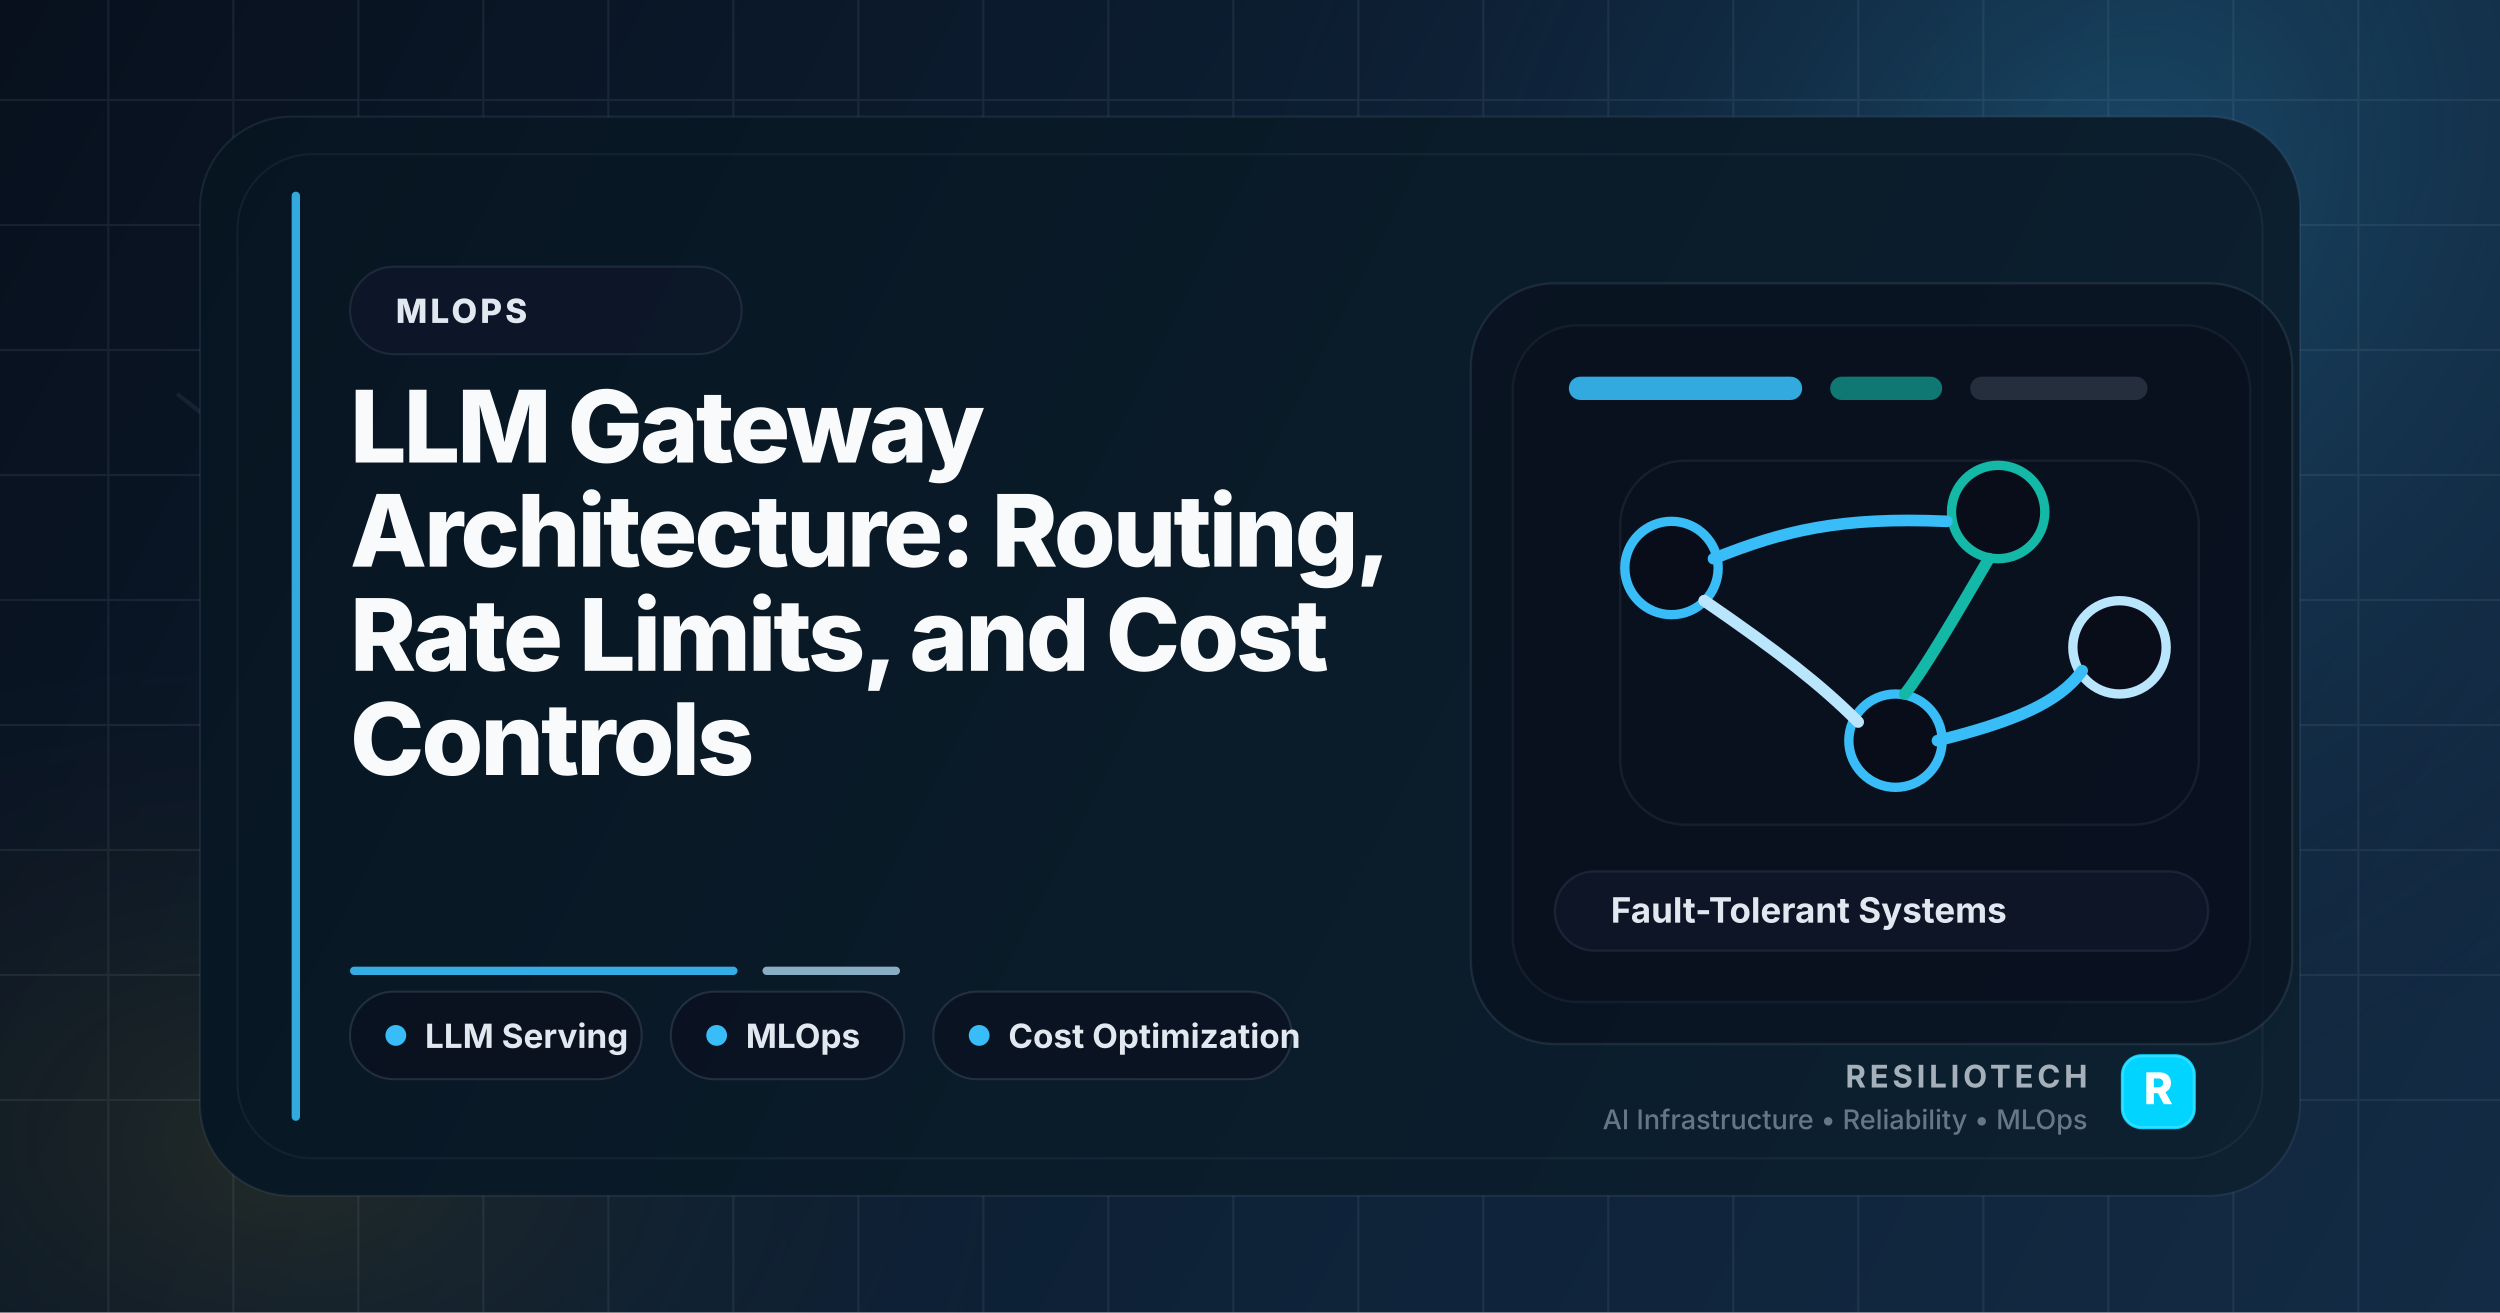
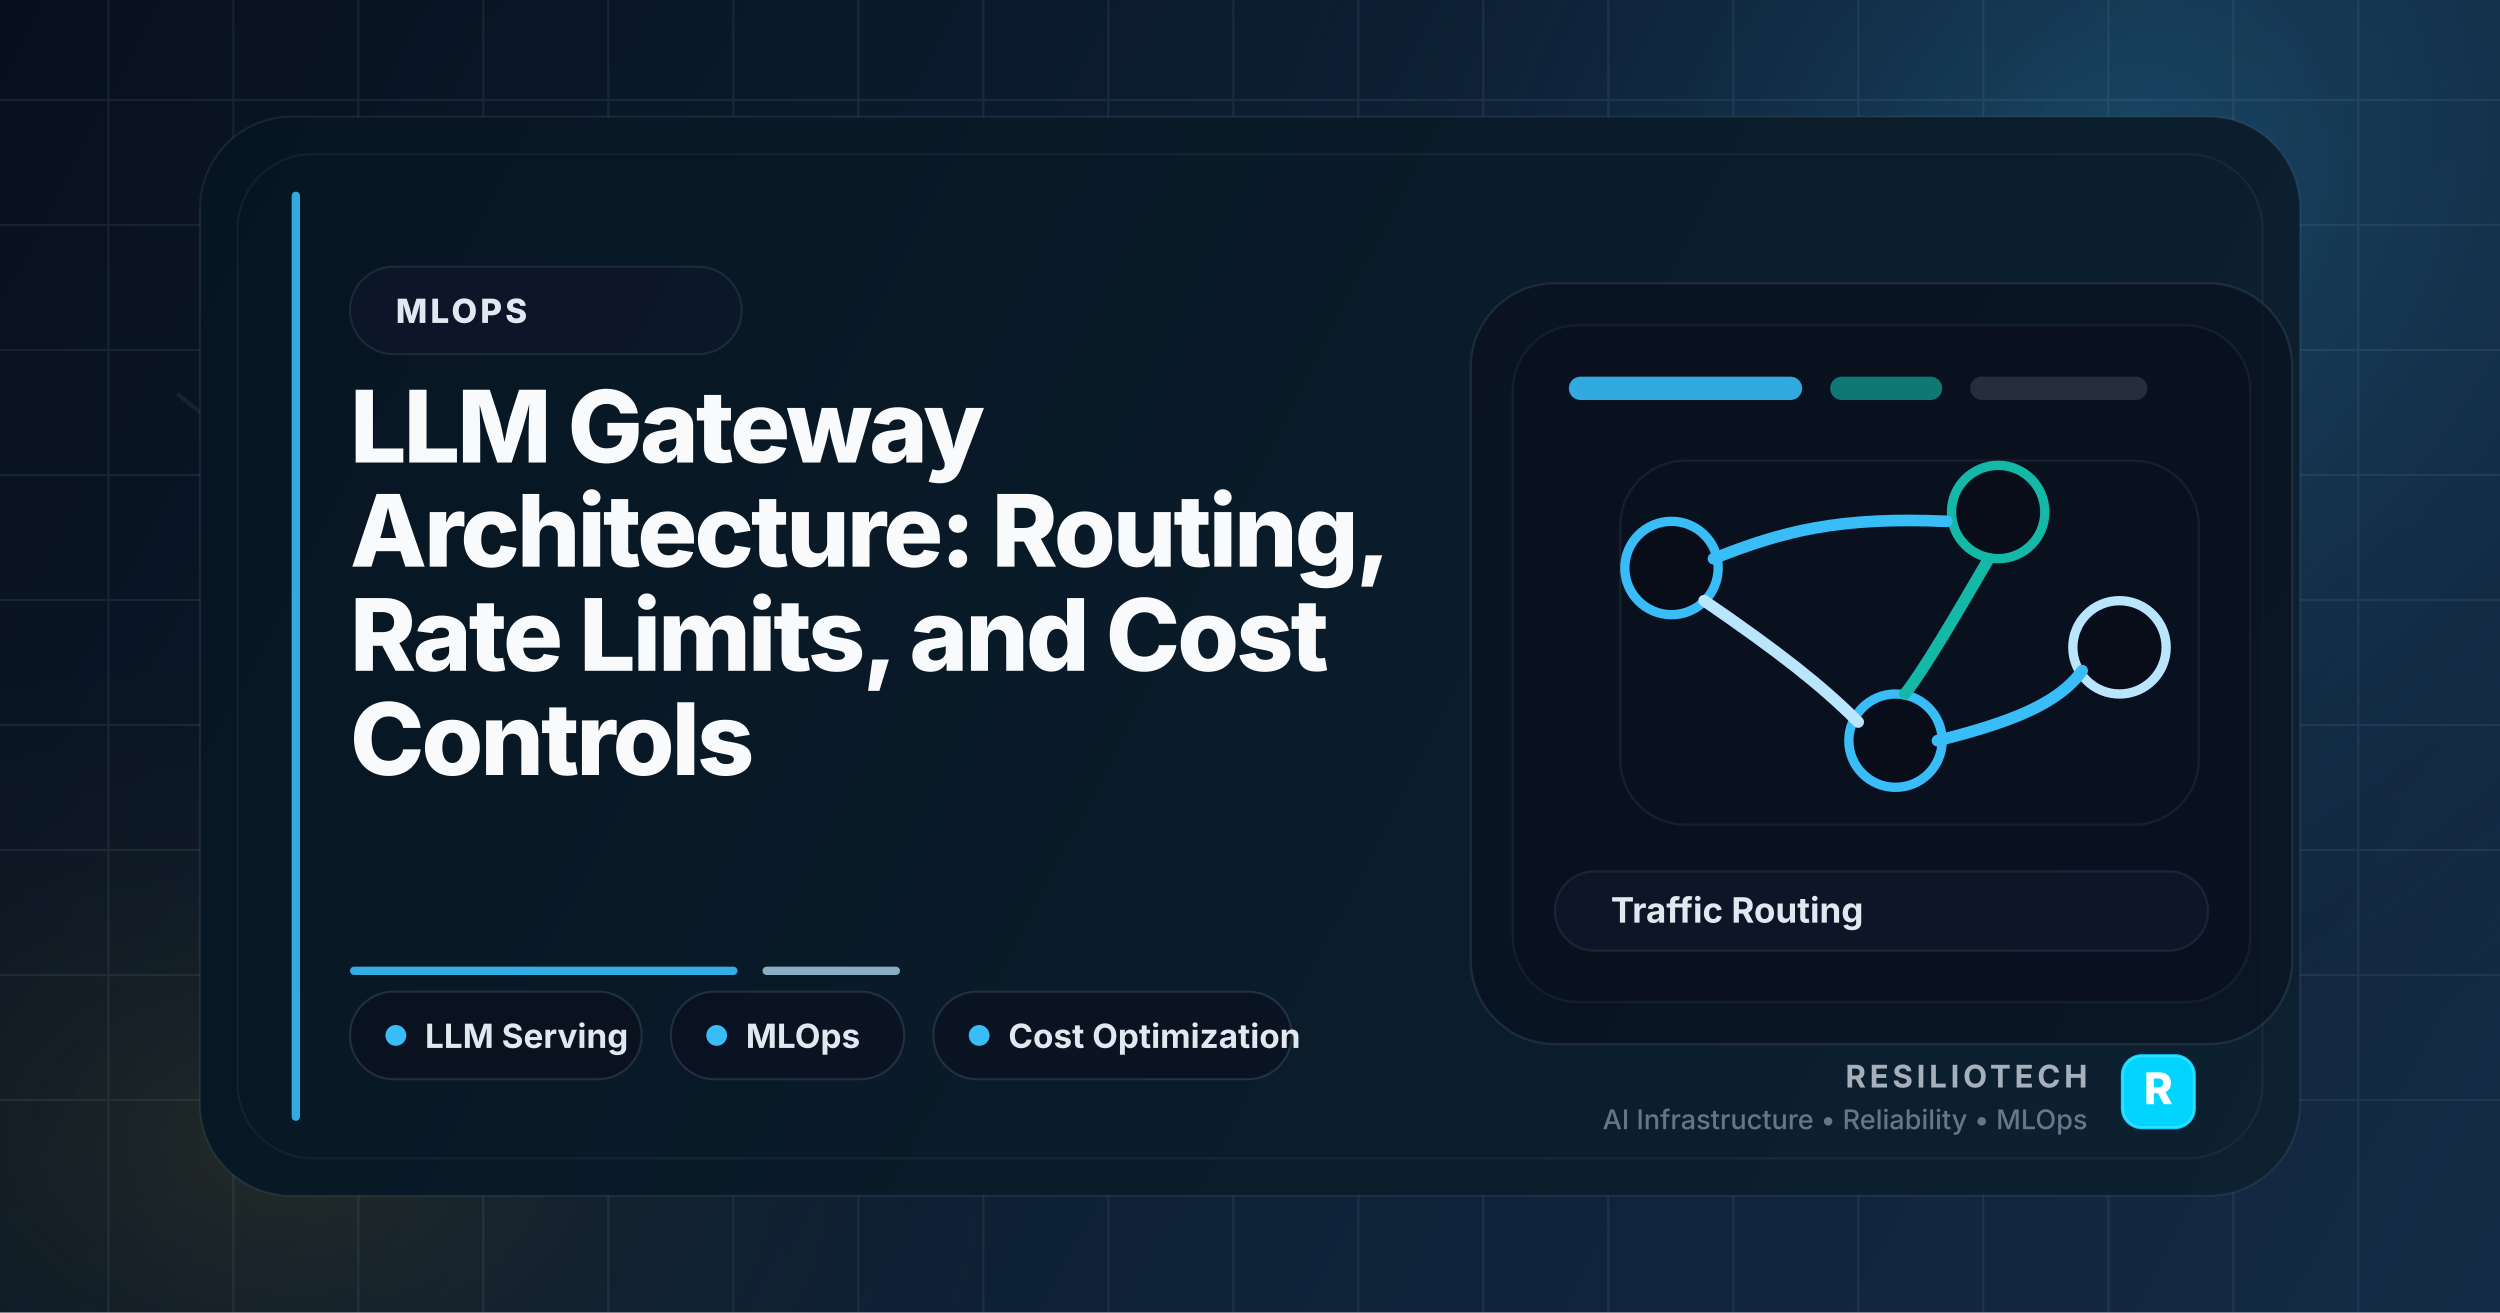
<svg xmlns="http://www.w3.org/2000/svg" width="1200" height="630" viewBox="0 0 1200 630" fill="none">
  <defs>
    <linearGradient id="bg" x1="0" y1="0" x2="1200" y2="630" gradientUnits="userSpaceOnUse">
      <stop stop-color="#08101d" />
      <stop offset="0.5" stop-color="#0d2035" />
      <stop offset="1" stop-color="#132b44" />
    </linearGradient>
    <linearGradient id="panel" x1="96" y1="56" x2="1104" y2="574" gradientUnits="userSpaceOnUse">
      <stop stop-color="#071521" />
      <stop offset="1" stop-color="#0d2131" />
    </linearGradient>
    <radialGradient id="glowA" cx="0" cy="0" r="1" gradientUnits="userSpaceOnUse" gradientTransform="translate(1012 96) rotate(127) scale(512 402)">
      <stop stop-color="rgba(56, 189, 248, 0.24)" />
      <stop offset="1" stop-color="rgba(15, 23, 42, 0)" />
    </radialGradient>
    <radialGradient id="glowB" cx="0" cy="0" r="1" gradientUnits="userSpaceOnUse" gradientTransform="translate(132 552) rotate(5) scale(388 258)">
      <stop stop-color="rgba(250, 204, 21, 0.10)" />
      <stop offset="1" stop-color="rgba(15, 23, 42, 0)" />
    </radialGradient>
    <linearGradient id="accentLine" x1="140" y1="0" x2="416" y2="0" gradientUnits="userSpaceOnUse">
      <stop stop-color="#38bdf8" />
      <stop offset="1" stop-color="#14b8a6" />
    </linearGradient>
  </defs>
  <rect width="1200" height="630" fill="url(#bg)" />
  <rect width="1200" height="630" fill="url(#glowA)" />
  <rect width="1200" height="630" fill="url(#glowB)" />
  <g opacity="0.11" stroke="#94a3b8" stroke-width="1">
    <path d="M0 48 H1200" />
    <path d="M0 108 H1200" />
    <path d="M0 168 H1200" />
    <path d="M0 228 H1200" />
    <path d="M0 288 H1200" />
    <path d="M0 348 H1200" />
    <path d="M0 408 H1200" />
    <path d="M0 468 H1200" />
    <path d="M0 528 H1200" />
    <path d="M52 0 V630" />
    <path d="M112 0 V630" />
    <path d="M172 0 V630" />
    <path d="M232 0 V630" />
    <path d="M292 0 V630" />
    <path d="M352 0 V630" />
    <path d="M412 0 V630" />
    <path d="M472 0 V630" />
    <path d="M532 0 V630" />
    <path d="M592 0 V630" />
    <path d="M652 0 V630" />
    <path d="M712 0 V630" />
    <path d="M772 0 V630" />
    <path d="M832 0 V630" />
    <path d="M892 0 V630" />
    <path d="M952 0 V630" />
    <path d="M1012 0 V630" />
    <path d="M1072 0 V630" />
    <path d="M1132 0 V630" />
  </g>
  <circle cx="367" cy="219" r="2" fill="#38bdf8" opacity="0.61" />
  <circle cx="540" cy="507" r="3" fill="#bae6fd" opacity="0.44" />
  <circle cx="713" cy="289" r="4" fill="#14b8a6" opacity="0.55" />
  <circle cx="886" cy="71" r="2" fill="#38bdf8" opacity="0.38" />
  <circle cx="1059" cy="359" r="3" fill="#bae6fd" opacity="0.49" />
  <circle cx="144" cy="141" r="4" fill="#14b8a6" opacity="0.60" />
  <circle cx="317" cy="429" r="2" fill="#38bdf8" opacity="0.43" />
  <circle cx="490" cy="211" r="3" fill="#bae6fd" opacity="0.54" />
  <circle cx="663" cy="499" r="4" fill="#14b8a6" opacity="0.37" />
  <circle cx="836" cy="281" r="2" fill="#38bdf8" opacity="0.48" />
  <path d="M183 263 L324 368 L475 403" stroke="rgba(148, 163, 184, 0.10)" stroke-width="2" fill="none" />
  <path d="M244 136 L318 182 L396 178" stroke="rgba(148, 163, 184, 0.10)" stroke-width="2" fill="none" />
  <path d="M85 189 L182 266 L277 303" stroke="rgba(148, 163, 184, 0.10)" stroke-width="2" fill="none" />
  <rect x="96" y="56" width="1008" height="518" rx="44" fill="url(#panel)" stroke="rgba(148, 163, 184, 0.12)" />
  <rect x="114" y="74" width="972" height="482" rx="36" fill="none" stroke="rgba(148, 163, 184, 0.08)" />
  <rect x="140" y="92" width="4" height="446" rx="2" fill="url(#accentLine)" opacity="0.88" />
  <rect x="168" y="128" width="188" height="42" rx="21" fill="rgba(15, 23, 42, 0.72)" stroke="rgba(148, 163, 184, 0.14)" />
  <text x="190" y="155" fill="#e2e8f0" font-size="16" font-family="Inter, Arial, sans-serif" font-weight="760" letter-spacing="1.5">MLOPS</text>
  <text x="168" y="222" fill="#f8fafc" font-size="48" font-family="Inter, Arial, sans-serif" font-weight="820" letter-spacing="-1.4">
    <tspan x="168" dy="0">LLM Gateway</tspan>
    <tspan x="168" dy="50">Architecture: Routing,</tspan>
    <tspan x="168" dy="50">Rate Limits, and Cost</tspan>
    <tspan x="168" dy="50">Controls</tspan>
  </text>
  <g transform="translate(168, 0)">
    <rect x="0" y="476" width="140" height="42" rx="21" fill="rgba(10, 17, 31, 0.70)" stroke="rgba(148, 163, 184, 0.18)" />
    <circle cx="22" cy="497" r="5" fill="#38bdf8" />
    <text x="36" y="503" fill="#e2e8f0" font-size="16" font-family="Inter, Arial, sans-serif" font-weight="650">LLM Serving</text>
  </g>
  <g transform="translate(322, 0)">
    <rect x="0" y="476" width="112" height="42" rx="21" fill="rgba(10, 17, 31, 0.70)" stroke="rgba(148, 163, 184, 0.18)" />
    <circle cx="22" cy="497" r="5" fill="#38bdf8" />
    <text x="36" y="503" fill="#e2e8f0" font-size="16" font-family="Inter, Arial, sans-serif" font-weight="650">MLOps</text>
  </g>
  <g transform="translate(448, 0)">
    <rect x="0" y="476" width="172" height="42" rx="21" fill="rgba(10, 17, 31, 0.70)" stroke="rgba(148, 163, 184, 0.18)" />
    <circle cx="22" cy="497" r="5" fill="#38bdf8" />
    <text x="36" y="503" fill="#e2e8f0" font-size="16" font-family="Inter, Arial, sans-serif" font-weight="650">Cost Optimization</text>
  </g>
  <rect x="168" y="464" width="186" height="4" rx="2" fill="#38bdf8" opacity="0.90" />
  <rect x="366" y="464" width="66" height="4" rx="2" fill="#bae6fd" opacity="0.72" />
  <g transform="translate(706 136) scale(1.12) translate(-706 -136)">
    <rect x="706" y="136" width="352" height="326" rx="36" fill="rgba(9, 14, 26, 0.54)" stroke="rgba(148, 163, 184, 0.14)" />
    <rect x="724" y="154" width="316" height="290" rx="28" fill="rgba(10, 17, 31, 0.76)" stroke="rgba(148, 163, 184, 0.08)" />
    <rect x="748" y="176" width="100" height="10" rx="5" fill="#38bdf8" opacity="0.88" />
    <rect x="860" y="176" width="48" height="10" rx="5" fill="#14b8a6" opacity="0.62" />
    <rect x="920" y="176" width="76" height="10" rx="5" fill="rgba(148, 163, 184, 0.20)" />
    <rect x="742" y="388" width="280" height="34" rx="17" fill="rgba(15, 23, 42, 0.72)" stroke="rgba(148, 163, 184, 0.12)" />
-     <text x="766" y="410" fill="#e2e8f0" font-size="15" font-family="Inter, Arial, sans-serif" font-weight="680">Fault-Tolerant Systems</text>
+     <text x="766" y="410" fill="#e2e8f0" font-size="15" font-family="Inter, Arial, sans-serif" font-weight="680">Traffic Routing</text>
    <circle cx="792" cy="258" r="20" fill="rgba(9, 14, 26, 0.92)" stroke="#38bdf8" stroke-width="4" />
    <circle cx="932" cy="234" r="20" fill="rgba(9, 14, 26, 0.92)" stroke="#14b8a6" stroke-width="4" />
    <circle cx="888" cy="332" r="20" fill="rgba(9, 14, 26, 0.92)" stroke="#38bdf8" stroke-width="4" />
    <circle cx="984" cy="292" r="20" fill="rgba(9, 14, 26, 0.92)" stroke="#bae6fd" stroke-width="4" />
    <path d="M810 254 C840 242, 864 236, 910 238" stroke="#38bdf8" stroke-width="5" fill="none" stroke-linecap="round" />
    <path d="M928 254 C914 278, 900 302, 892 312" stroke="#14b8a6" stroke-width="5" fill="none" stroke-linecap="round" />
    <path d="M906 332 C938 324, 958 316, 968 302" stroke="#38bdf8" stroke-width="5" fill="none" stroke-linecap="round" />
    <path d="M806 272 C838 294, 856 308, 872 324" stroke="#bae6fd" stroke-width="5" fill="none" stroke-linecap="round" />
    <rect x="770" y="212" width="248" height="156" rx="28" fill="none" stroke="rgba(148, 163, 184, 0.10)" />
  </g>
  <text x="1002" y="522" text-anchor="end" fill="rgba(226, 232, 240, 0.72)" font-size="15" font-family="Inter, Arial, sans-serif" font-weight="730" letter-spacing="1.8">RESILIOTECH</text>
  <text x="1002" y="542" text-anchor="end" fill="rgba(148, 163, 184, 0.66)" font-size="13" font-family="Inter, Arial, sans-serif" font-weight="500">AI Infrastructure • Reliability • MLOps</text>
  <g transform="translate(1018, 506)">
    <rect width="36" height="36" rx="10" fill="#00D4FF" />
    <rect x="1" y="1" width="34" height="34" rx="9" fill="none" stroke="rgba(255, 255, 255, 0.20)" />
    <text x="18" y="24" text-anchor="middle" fill="#ffffff" font-size="21" font-family="Inter, Arial, sans-serif" font-weight="800">R</text>
  </g>
</svg>
